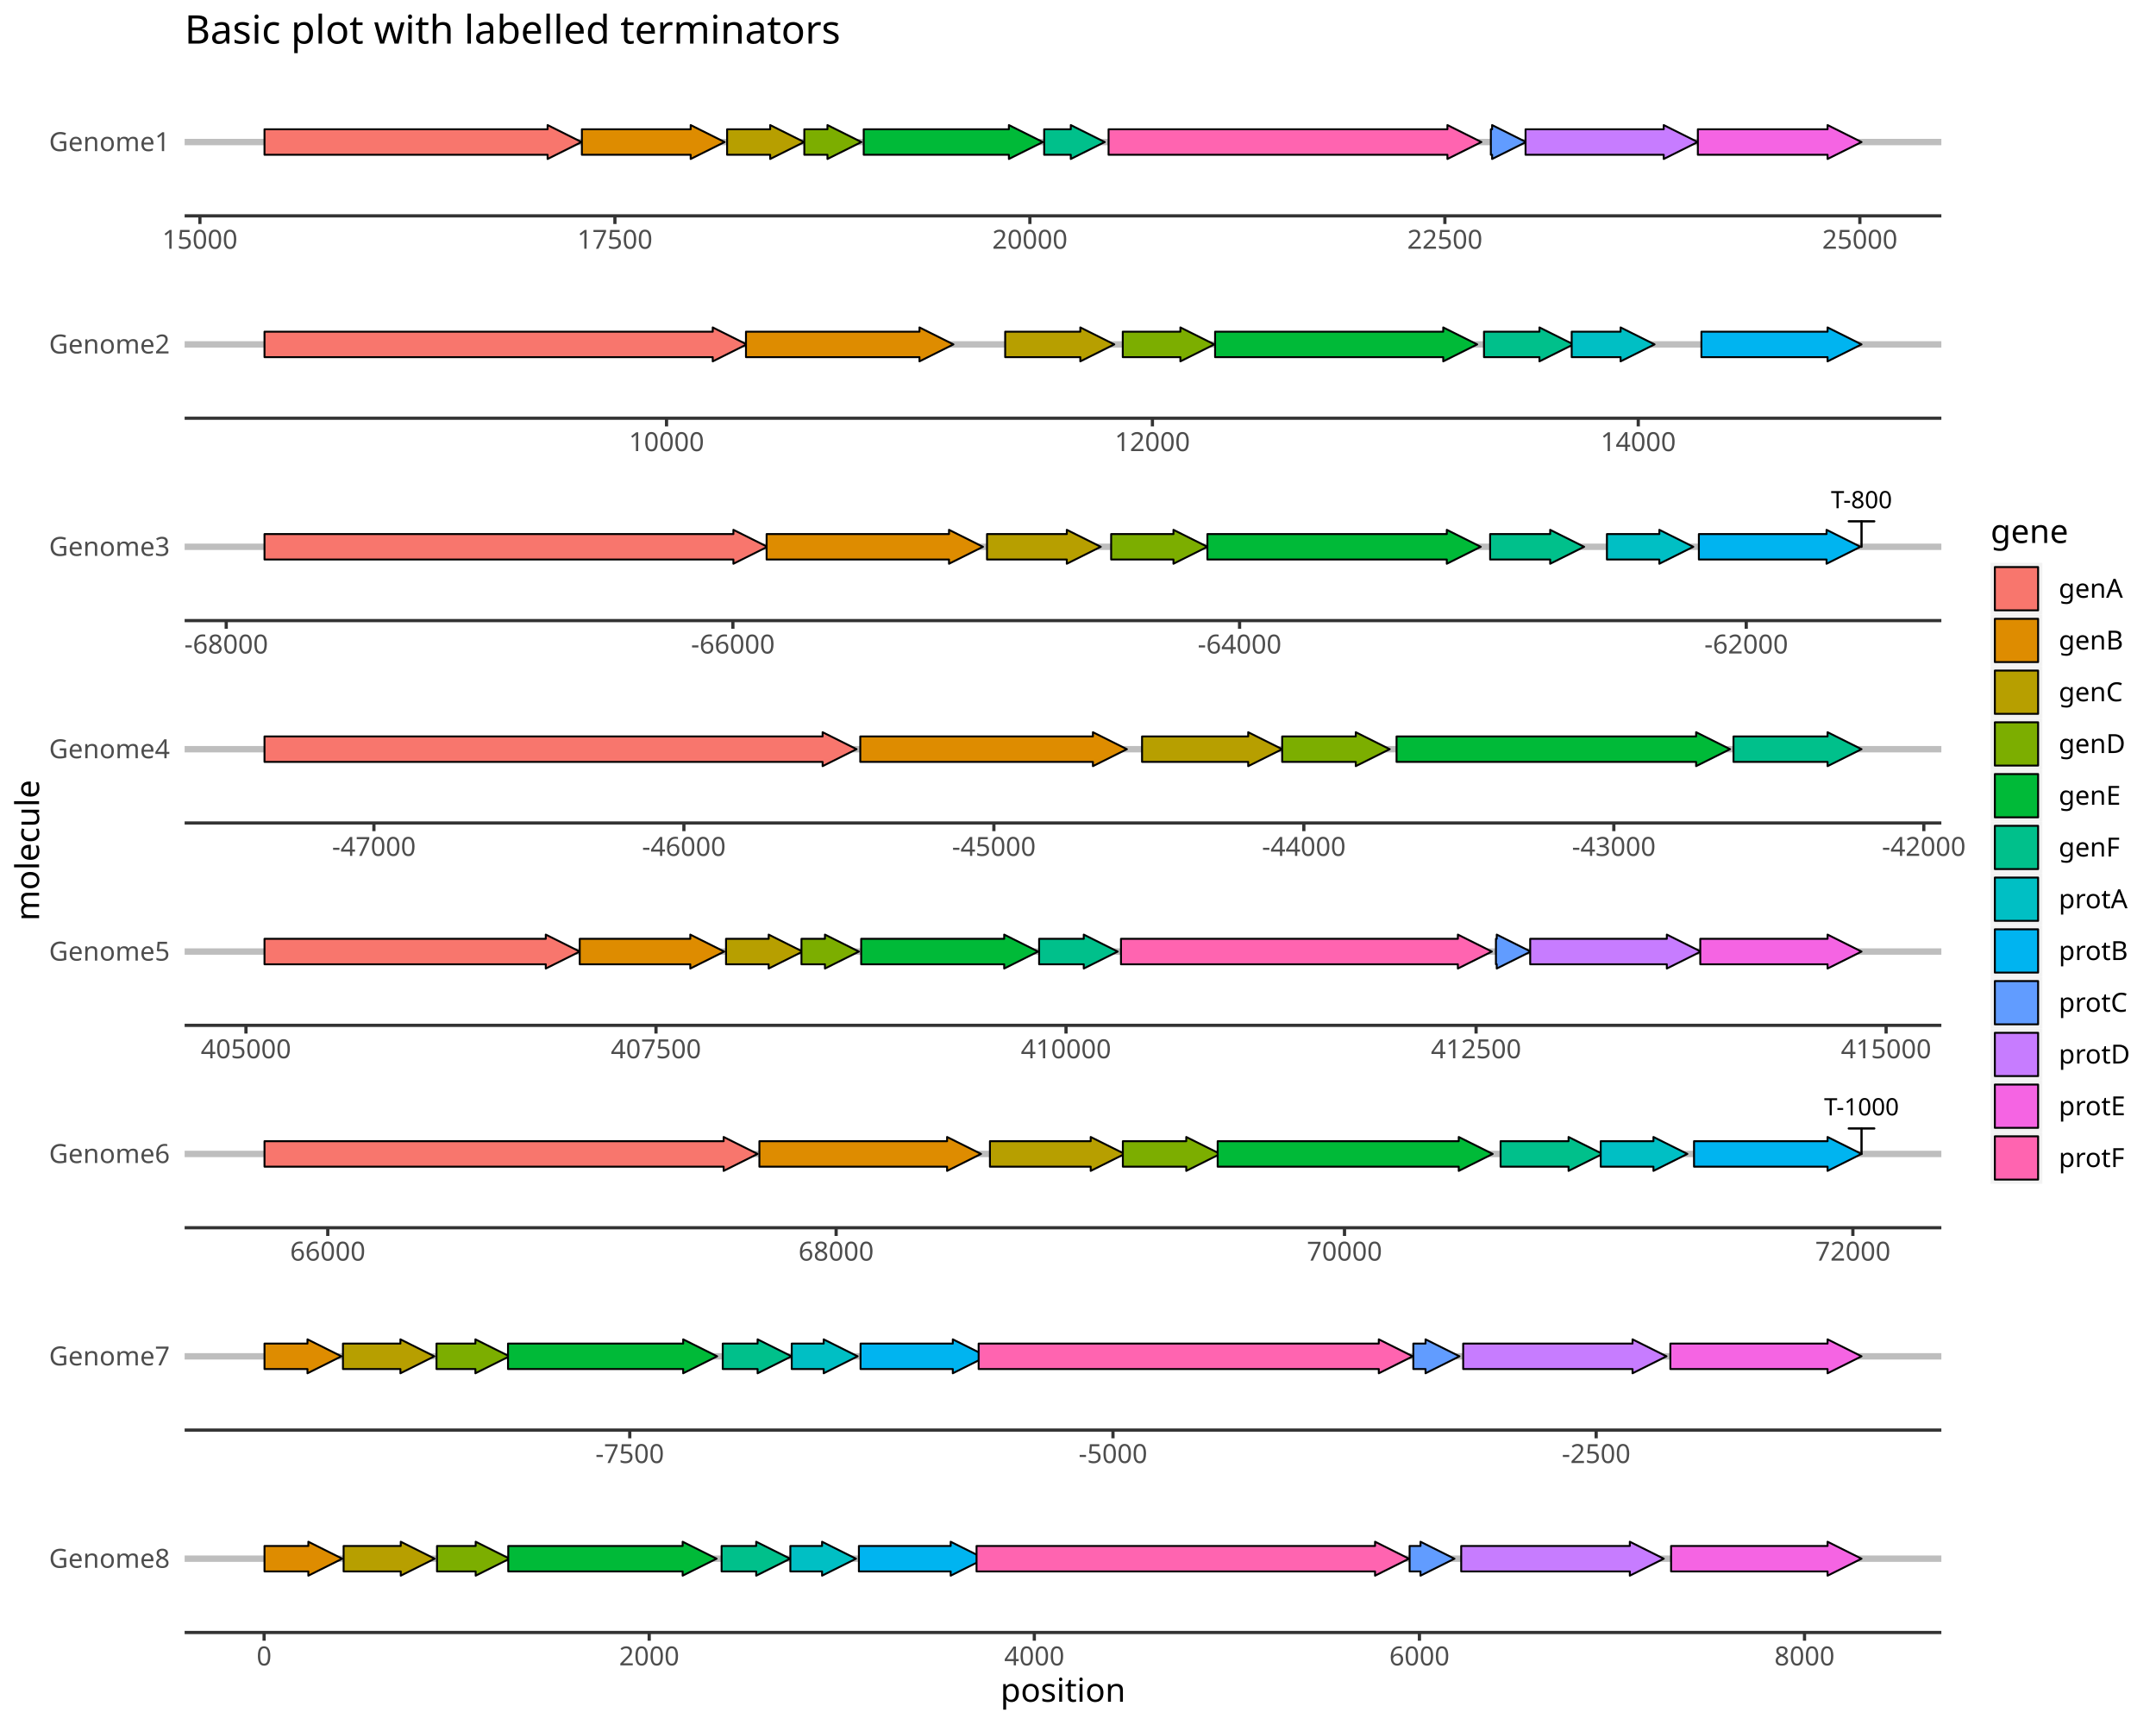
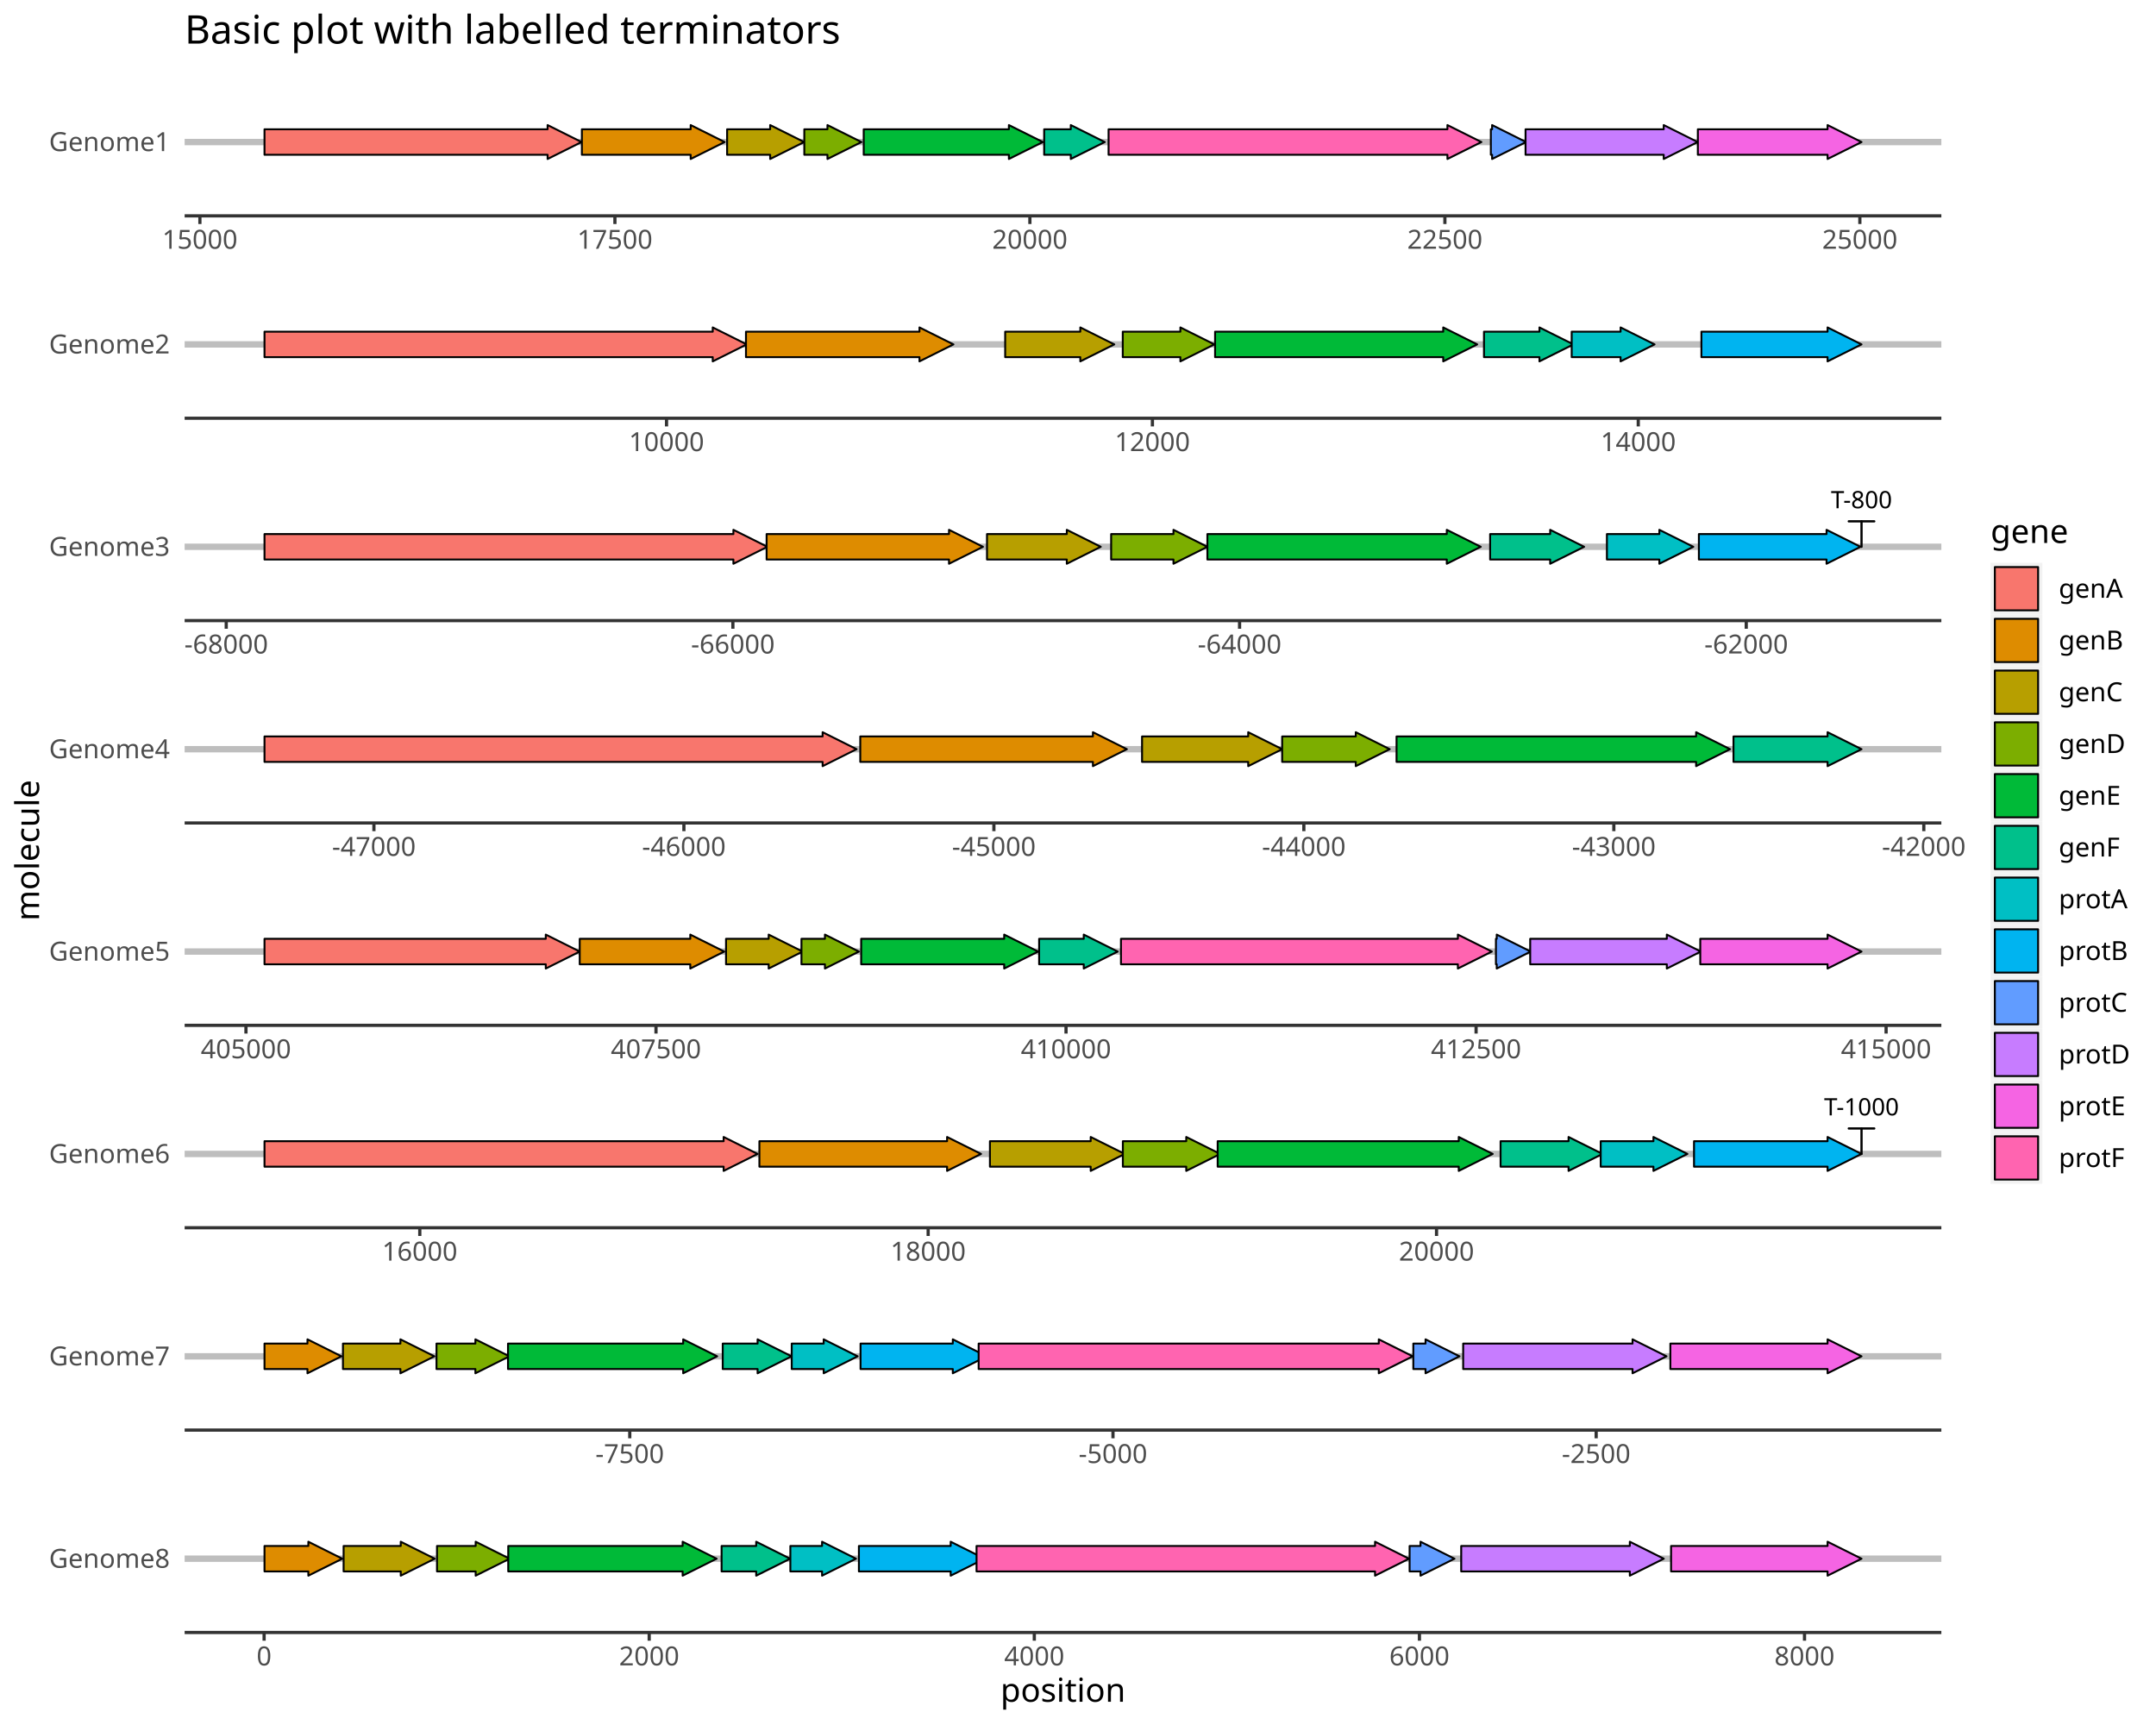
<svg xmlns="http://www.w3.org/2000/svg" class="svglite" data-engine-version="2.0" width="720.00pt" height="576.00pt" viewBox="0 0 720.00 576.00">
  <defs>
    <style type="text/css">
    .svglite line, .svglite polyline, .svglite polygon, .svglite path, .svglite rect, .svglite circle {
      fill: none;
      stroke: #000000;
      stroke-linecap: round;
      stroke-linejoin: round;
      stroke-miterlimit: 10.00;
    }
  </style>
  </defs>
  <rect width="100%" height="100%" style="stroke: none; fill: #FFFFFF;" />
  <defs>
    <clipPath id="cpMC4wMHw3MjAuMDB8MC4wMHw1NzYuMDA=">
      <rect x="0.00" y="0.00" width="720.00" height="576.00" />
    </clipPath>
  </defs>
  <g clip-path="url(#cpMC4wMHw3MjAuMDB8MC4wMHw1NzYuMDA=)">
    <rect x="0.00" y="0.00" width="720.00" height="576.00" style="stroke-width: 1.07; stroke: #FFFFFF; fill: #FFFFFF;" />
  </g>
  <defs>
    <clipPath id="cpNjEuNjZ8NjQ4LjMyfDIyLjc4fDcyLjA3">
      <rect x="61.66" y="22.78" width="586.66" height="49.28" />
    </clipPath>
  </defs>
  <g clip-path="url(#cpNjEuNjZ8NjQ4LjMyfDIyLjc4fDcyLjA3)">
    <polyline points="61.66,47.43 648.32,47.43 " style="stroke-width: 2.13; stroke: #BEBEBE; stroke-linecap: butt;" />
    <polygon points="88.33,43.17 88.33,51.68 182.87,51.68 182.87,53.09 194.20,47.43 182.87,41.76 182.87,43.17 " style="stroke-width: 0.64; fill: #F8766D;" />
    <polygon points="194.32,43.17 194.32,51.68 230.65,51.68 230.65,53.09 241.99,47.43 230.65,41.76 230.65,43.17 " style="stroke-width: 0.64; fill: #DE8C00;" />
    <polygon points="242.82,43.17 242.82,51.68 257.20,51.68 257.20,53.09 268.54,47.43 257.20,41.76 257.20,43.17 " style="stroke-width: 0.64; fill: #B79F00;" />
    <polygon points="268.60,43.17 268.60,51.68 276.33,51.68 276.33,53.09 287.67,47.43 276.33,41.76 276.33,43.17 " style="stroke-width: 0.64; fill: #7CAE00;" />
    <polygon points="288.44,43.17 288.44,51.68 336.92,51.68 336.92,53.09 348.26,47.43 336.92,41.76 336.92,43.17 " style="stroke-width: 0.64; fill: #00BA38;" />
    <polygon points="348.70,43.17 348.70,51.68 357.59,51.68 357.59,53.09 368.93,47.43 357.59,41.76 357.59,43.17 " style="stroke-width: 0.64; fill: #00C08B;" />
    <polygon points="497.87,43.17 497.87,51.68 498.29,51.68 498.29,53.09 509.62,47.43 498.29,41.76 498.29,43.17 " style="stroke-width: 0.64; fill: #619CFF;" />
    <polygon points="509.46,43.17 509.46,51.68 555.60,51.68 555.60,53.09 566.94,47.43 555.60,41.76 555.60,43.17 " style="stroke-width: 0.64; fill: #C77CFF;" />
    <polygon points="567.00,43.17 567.00,51.68 610.32,51.68 610.32,53.09 621.66,47.43 610.32,41.76 610.32,43.17 " style="stroke-width: 0.64; fill: #F564E3;" />
    <polygon points="370.21,43.17 370.21,51.68 483.37,51.68 483.37,53.09 494.71,47.43 483.37,41.76 483.37,43.17 " style="stroke-width: 0.64; fill: #FF64B0;" />
  </g>
  <g clip-path="url(#cpMC4wMHw3MjAuMDB8MC4wMHw1NzYuMDA=)">
</g>
  <defs>
    <clipPath id="cpNjEuNjZ8NjQ4LjMyfDkwLjM2fDEzOS42NQ==">
      <rect x="61.66" y="90.36" width="586.66" height="49.28" />
    </clipPath>
  </defs>
  <g clip-path="url(#cpNjEuNjZ8NjQ4LjMyfDkwLjM2fDEzOS42NQ==)">
    <polyline points="61.66,115.00 648.32,115.00 " style="stroke-width: 2.13; stroke: #BEBEBE; stroke-linecap: butt;" />
    <polygon points="88.33,110.75 88.33,119.26 238.02,119.26 238.02,120.67 249.36,115.00 238.02,109.33 238.02,110.75 " style="stroke-width: 0.64; fill: #F8766D;" />
    <polygon points="249.12,110.75 249.12,119.26 307.06,119.26 307.06,120.67 318.40,115.00 307.06,109.33 307.06,110.75 " style="stroke-width: 0.64; fill: #DE8C00;" />
    <polygon points="335.68,110.75 335.68,119.26 360.77,119.26 360.77,120.67 372.11,115.00 360.77,109.33 360.77,110.75 " style="stroke-width: 0.64; fill: #B79F00;" />
    <polygon points="374.95,110.75 374.95,119.26 394.19,119.26 394.19,120.67 405.53,115.00 394.19,109.33 394.19,110.75 " style="stroke-width: 0.64; fill: #7CAE00;" />
    <polygon points="405.78,110.75 405.78,119.26 481.97,119.26 481.97,120.67 493.31,115.00 481.97,109.33 481.97,110.75 " style="stroke-width: 0.64; fill: #00BA38;" />
    <polygon points="495.58,110.75 495.58,119.26 514.10,119.26 514.10,120.67 525.44,115.00 514.10,109.33 514.10,110.75 " style="stroke-width: 0.64; fill: #00C08B;" />
    <polygon points="524.87,110.75 524.87,119.26 541.20,119.26 541.20,120.67 552.54,115.00 541.20,109.33 541.20,110.75 " style="stroke-width: 0.64; fill: #00BFC4;" />
    <polygon points="568.19,110.75 568.19,119.26 610.32,119.26 610.32,120.67 621.66,115.00 610.32,109.33 610.32,110.75 " style="stroke-width: 0.64; fill: #00B4F0;" />
  </g>
  <g clip-path="url(#cpMC4wMHw3MjAuMDB8MC4wMHw1NzYuMDA=)">
</g>
  <defs>
    <clipPath id="cpNjEuNjZ8NjQ4LjMyfDE1Ny45NHwyMDcuMjI=">
      <rect x="61.66" y="157.94" width="586.66" height="49.28" />
    </clipPath>
  </defs>
  <g clip-path="url(#cpNjEuNjZ8NjQ4LjMyfDE1Ny45NHwyMDcuMjI=)">
    <polyline points="61.66,182.58 648.32,182.58 " style="stroke-width: 2.13; stroke: #BEBEBE; stroke-linecap: butt;" />
    <polygon points="88.33,178.33 88.33,186.83 244.92,186.83 244.92,188.25 256.26,182.58 244.92,176.91 244.92,178.33 " style="stroke-width: 0.64; fill: #F8766D;" />
    <polygon points="256.01,178.33 256.01,186.83 316.92,186.83 316.92,188.25 328.26,182.58 316.92,176.91 316.92,178.33 " style="stroke-width: 0.64; fill: #DE8C00;" />
    <polygon points="329.61,178.33 329.61,186.83 356.26,186.83 356.26,188.25 367.60,182.58 356.26,176.91 356.26,178.33 " style="stroke-width: 0.64; fill: #B79F00;" />
    <polygon points="371.07,178.33 371.07,186.83 391.88,186.83 391.88,188.25 403.21,182.58 391.88,176.91 391.88,178.33 " style="stroke-width: 0.64; fill: #7CAE00;" />
    <polygon points="403.21,178.33 403.21,186.83 483.16,186.83 483.16,188.25 494.50,182.58 483.16,176.91 483.16,178.33 " style="stroke-width: 0.64; fill: #00BA38;" />
    <polygon points="497.63,178.33 497.63,186.83 517.68,186.83 517.68,188.25 529.02,182.58 517.68,176.91 517.68,178.33 " style="stroke-width: 0.64; fill: #00C08B;" />
    <polygon points="536.63,178.33 536.63,186.83 554.14,186.83 554.14,188.25 565.48,182.58 554.14,176.91 554.14,178.33 " style="stroke-width: 0.64; fill: #00BFC4;" />
    <polygon points="567.34,178.33 567.34,186.83 609.98,186.83 609.98,188.25 621.32,182.58 609.98,176.91 609.98,178.33 " style="stroke-width: 0.64; fill: #00B4F0;" />
    <polyline points="621.66,182.58 621.66,174.08 " style="stroke-width: 0.75;" />
    <polyline points="617.40,174.08 625.91,174.08 " style="stroke-width: 0.75;" />
    <text x="621.66" y="169.71" text-anchor="middle" style="font-size: 8.00px; font-family: sans;" textLength="20.90px" lengthAdjust="spacingAndGlyphs">T-800</text>
  </g>
  <g clip-path="url(#cpMC4wMHw3MjAuMDB8MC4wMHw1NzYuMDA=)">
</g>
  <defs>
    <clipPath id="cpNjEuNjZ8NjQ4LjMyfDIyNS41MnwyNzQuODA=">
      <rect x="61.66" y="225.52" width="586.66" height="49.28" />
    </clipPath>
  </defs>
  <g clip-path="url(#cpNjEuNjZ8NjQ4LjMyfDIyNS41MnwyNzQuODA=)">
    <polyline points="61.66,250.16 648.32,250.16 " style="stroke-width: 2.13; stroke: #BEBEBE; stroke-linecap: butt;" />
    <polygon points="88.33,245.91 88.33,254.41 274.71,254.41 274.71,255.83 286.05,250.16 274.71,244.49 274.71,245.91 " style="stroke-width: 0.64; fill: #F8766D;" />
    <polygon points="287.29,245.91 287.29,254.41 364.98,254.41 364.98,255.83 376.32,250.16 364.98,244.49 364.98,245.91 " style="stroke-width: 0.64; fill: #DE8C00;" />
    <polygon points="381.39,245.91 381.39,254.41 416.84,254.41 416.84,255.83 428.18,250.16 416.84,244.49 416.84,245.91 " style="stroke-width: 0.64; fill: #B79F00;" />
    <polygon points="428.18,245.91 428.18,254.41 452.76,254.41 452.76,255.83 464.10,250.16 452.76,244.49 452.76,245.91 " style="stroke-width: 0.64; fill: #7CAE00;" />
    <polygon points="466.38,245.91 466.38,254.41 566.42,254.41 566.42,255.83 577.76,250.16 566.42,244.49 566.42,245.91 " style="stroke-width: 0.64; fill: #00BA38;" />
    <polygon points="578.90,245.91 578.90,254.41 610.32,254.41 610.32,255.83 621.66,250.16 610.32,244.49 610.32,245.91 " style="stroke-width: 0.64; fill: #00C08B;" />
  </g>
  <g clip-path="url(#cpMC4wMHw3MjAuMDB8MC4wMHw1NzYuMDA=)">
</g>
  <defs>
    <clipPath id="cpNjEuNjZ8NjQ4LjMyfDI5My4wOXwzNDIuMzg=">
      <rect x="61.66" y="293.09" width="586.66" height="49.28" />
    </clipPath>
  </defs>
  <g clip-path="url(#cpNjEuNjZ8NjQ4LjMyfDI5My4wOXwzNDIuMzg=)">
    <polyline points="61.66,317.74 648.32,317.74 " style="stroke-width: 2.13; stroke: #BEBEBE; stroke-linecap: butt;" />
    <polygon points="88.33,313.48 88.33,321.99 182.26,321.99 182.26,323.41 193.60,317.74 182.26,312.07 182.26,313.48 " style="stroke-width: 0.64; fill: #F8766D;" />
    <polygon points="193.60,313.48 193.60,321.99 230.52,321.99 230.52,323.41 241.86,317.74 230.52,312.07 230.52,313.48 " style="stroke-width: 0.64; fill: #DE8C00;" />
    <polygon points="242.46,313.48 242.46,321.99 256.70,321.99 256.70,323.41 268.04,317.74 256.70,312.07 256.70,313.48 " style="stroke-width: 0.64; fill: #B79F00;" />
    <polygon points="267.65,313.48 267.65,321.99 275.49,321.99 275.49,323.41 286.83,317.74 275.49,312.07 275.49,313.48 " style="stroke-width: 0.64; fill: #7CAE00;" />
    <polygon points="287.59,313.48 287.59,321.99 335.35,321.99 335.35,323.41 346.69,317.74 335.35,312.07 335.35,313.48 " style="stroke-width: 0.64; fill: #00BA38;" />
    <polygon points="347.02,313.48 347.02,321.99 361.92,321.99 361.92,323.41 373.26,317.74 361.92,312.07 361.92,313.48 " style="stroke-width: 0.64; fill: #00C08B;" />
    <polygon points="499.57,313.48 499.57,321.99 499.84,321.99 499.84,323.41 511.18,317.74 499.84,312.07 499.84,313.48 " style="stroke-width: 0.64; fill: #619CFF;" />
    <polygon points="511.01,313.48 511.01,321.99 556.64,321.99 556.64,323.41 567.98,317.74 556.64,312.07 556.64,313.48 " style="stroke-width: 0.64; fill: #C77CFF;" />
    <polygon points="567.81,313.48 567.81,321.99 610.32,321.99 610.32,323.41 621.66,317.74 610.32,312.07 610.32,313.48 " style="stroke-width: 0.64; fill: #F564E3;" />
    <polygon points="374.35,313.48 374.35,321.99 486.86,321.99 486.86,323.41 498.20,317.74 486.86,312.07 486.86,313.48 " style="stroke-width: 0.64; fill: #FF64B0;" />
  </g>
  <g clip-path="url(#cpMC4wMHw3MjAuMDB8MC4wMHw1NzYuMDA=)">
</g>
  <defs>
    <clipPath id="cpNjEuNjZ8NjQ4LjMyfDM2MC42N3w0MDkuOTY=">
      <rect x="61.66" y="360.67" width="586.66" height="49.28" />
    </clipPath>
  </defs>
  <g clip-path="url(#cpNjEuNjZ8NjQ4LjMyfDM2MC42N3w0MDkuOTY=)">
    <polyline points="61.66,385.31 648.32,385.31 " style="stroke-width: 2.13; stroke: #BEBEBE; stroke-linecap: butt;" />
    <polygon points="88.33,381.06 88.33,389.57 241.66,389.57 241.66,390.98 253.00,385.31 241.66,379.65 241.66,381.06 " style="stroke-width: 0.64; fill: #F8766D;" />
    <polygon points="253.60,381.06 253.60,389.57 316.28,389.57 316.28,390.98 327.62,385.31 316.28,379.65 316.28,381.06 " style="stroke-width: 0.64; fill: #DE8C00;" />
    <polygon points="330.59,381.06 330.59,389.57 364.24,389.57 364.24,390.98 375.58,385.31 364.24,379.65 364.24,381.06 " style="stroke-width: 0.64; fill: #B79F00;" />
    <polygon points="374.98,381.06 374.98,389.57 396.15,389.57 396.15,390.98 407.49,385.31 396.15,379.65 396.15,381.06 " style="stroke-width: 0.64; fill: #7CAE00;" />
    <polygon points="406.64,381.06 406.64,389.57 487.15,389.57 487.15,390.98 498.49,385.31 487.15,379.65 487.15,381.06 " style="stroke-width: 0.64; fill: #00BA38;" />
    <polygon points="501.12,381.06 501.12,389.57 523.82,389.57 523.82,390.98 535.16,385.31 523.82,379.65 523.82,381.06 " style="stroke-width: 0.64; fill: #00C08B;" />
    <polygon points="534.56,381.06 534.56,389.57 552.17,389.57 552.17,390.98 563.51,385.31 552.17,379.65 552.17,381.06 " style="stroke-width: 0.64; fill: #00BFC4;" />
    <polygon points="565.72,381.06 565.72,389.57 610.32,389.57 610.32,390.98 621.66,385.31 610.32,379.65 610.32,381.06 " style="stroke-width: 0.64; fill: #00B4F0;" />
    <polyline points="621.66,385.31 621.66,376.81 " style="stroke-width: 0.75;" />
    <polyline points="617.40,376.81 625.91,376.81 " style="stroke-width: 0.75;" />
    <text x="621.66" y="372.44" text-anchor="middle" style="font-size: 8.00px; font-family: sans;" textLength="25.35px" lengthAdjust="spacingAndGlyphs">T-1000</text>
  </g>
  <g clip-path="url(#cpMC4wMHw3MjAuMDB8MC4wMHw1NzYuMDA=)">
</g>
  <defs>
    <clipPath id="cpNjEuNjZ8NjQ4LjMyfDQyOC4yNXw0NzcuNTM=">
      <rect x="61.66" y="428.25" width="586.66" height="49.28" />
    </clipPath>
  </defs>
  <g clip-path="url(#cpNjEuNjZ8NjQ4LjMyfDQyOC4yNXw0NzcuNTM=)">
    <polyline points="61.66,452.89 648.32,452.89 " style="stroke-width: 2.13; stroke: #BEBEBE; stroke-linecap: butt;" />
    <polygon points="88.33,448.64 88.33,457.14 102.68,457.14 102.68,458.56 114.01,452.89 102.68,447.22 102.68,448.64 " style="stroke-width: 0.64; fill: #DE8C00;" />
    <polygon points="114.53,448.64 114.53,457.14 133.72,457.14 133.72,458.56 145.06,452.89 133.72,447.22 133.72,448.64 " style="stroke-width: 0.64; fill: #B79F00;" />
    <polygon points="145.77,448.64 145.77,457.14 158.76,457.14 158.76,458.56 170.10,452.89 158.76,447.22 158.76,448.64 " style="stroke-width: 0.64; fill: #7CAE00;" />
    <polygon points="169.65,448.64 169.65,457.14 228.15,457.14 228.15,458.56 239.49,452.89 228.15,447.22 228.15,448.64 " style="stroke-width: 0.64; fill: #00BA38;" />
    <polygon points="241.36,448.64 241.36,457.14 253.00,457.14 253.00,458.56 264.34,452.89 253.00,447.22 253.00,448.64 " style="stroke-width: 0.64; fill: #00C08B;" />
    <polygon points="264.40,448.64 264.40,457.14 275.07,457.14 275.07,458.56 286.41,452.89 275.07,447.22 275.07,448.64 " style="stroke-width: 0.64; fill: #00BFC4;" />
    <polygon points="287.38,448.64 287.38,457.14 318.19,457.14 318.19,458.56 329.53,452.89 318.19,447.22 318.19,448.64 " style="stroke-width: 0.64; fill: #00B4F0;" />
    <polygon points="471.98,448.64 471.98,457.14 476.06,457.14 476.06,458.56 487.40,452.89 476.06,447.22 476.06,448.64 " style="stroke-width: 0.64; fill: #619CFF;" />
    <polygon points="488.63,448.64 488.63,457.14 545.19,457.14 545.19,458.56 556.53,452.89 545.19,447.22 545.19,448.64 " style="stroke-width: 0.64; fill: #C77CFF;" />
    <polygon points="557.82,448.64 557.82,457.14 610.32,457.14 610.32,458.56 621.66,452.89 610.32,447.22 610.32,448.64 " style="stroke-width: 0.64; fill: #F564E3;" />
    <polygon points="326.82,448.64 326.82,457.14 460.45,457.14 460.45,458.56 471.78,452.89 460.45,447.22 460.45,448.64 " style="stroke-width: 0.64; fill: #FF64B0;" />
  </g>
  <g clip-path="url(#cpMC4wMHw3MjAuMDB8MC4wMHw1NzYuMDA=)">
</g>
  <defs>
    <clipPath id="cpNjEuNjZ8NjQ4LjMyfDQ5NS44M3w1NDUuMTE=">
      <rect x="61.66" y="495.83" width="586.66" height="49.28" />
    </clipPath>
  </defs>
  <g clip-path="url(#cpNjEuNjZ8NjQ4LjMyfDQ5NS44M3w1NDUuMTE=)">
    <polyline points="61.66,520.47 648.32,520.47 " style="stroke-width: 2.13; stroke: #BEBEBE; stroke-linecap: butt;" />
    <polygon points="88.33,516.22 88.33,524.72 102.97,524.72 102.97,526.14 114.30,520.47 102.97,514.80 102.97,516.22 " style="stroke-width: 0.64; fill: #DE8C00;" />
    <polygon points="114.75,516.22 114.75,524.72 133.83,524.72 133.83,526.14 145.17,520.47 133.83,514.80 133.83,516.22 " style="stroke-width: 0.64; fill: #B79F00;" />
    <polygon points="145.94,516.22 145.94,524.72 158.85,524.72 158.85,526.14 170.18,520.47 158.85,514.80 158.85,516.22 " style="stroke-width: 0.64; fill: #7CAE00;" />
    <polygon points="169.73,516.22 169.73,524.72 227.97,524.72 227.97,526.14 239.31,520.47 227.97,514.80 227.97,516.22 " style="stroke-width: 0.64; fill: #00BA38;" />
    <polygon points="240.98,516.22 240.98,524.72 252.53,524.72 252.53,526.14 263.87,520.47 252.53,514.80 252.53,516.22 " style="stroke-width: 0.64; fill: #00C08B;" />
    <polygon points="263.94,516.22 263.94,524.72 274.53,524.72 274.53,526.14 285.86,520.47 274.53,514.80 274.53,516.22 " style="stroke-width: 0.64; fill: #00BFC4;" />
    <polygon points="286.83,516.22 286.83,524.72 317.48,524.72 317.48,526.14 328.82,520.47 317.48,514.80 317.48,516.22 " style="stroke-width: 0.64; fill: #00B4F0;" />
    <polygon points="470.74,516.22 470.74,524.72 474.38,524.72 474.38,526.14 485.72,520.47 474.38,514.80 474.38,516.22 " style="stroke-width: 0.64; fill: #619CFF;" />
    <polygon points="487.97,516.22 487.97,524.72 544.28,524.72 544.28,526.14 555.62,520.47 544.28,514.80 544.28,516.22 " style="stroke-width: 0.64; fill: #C77CFF;" />
    <polygon points="558.06,516.22 558.06,524.72 610.32,524.72 610.32,526.14 621.66,520.47 610.32,514.80 610.32,516.22 " style="stroke-width: 0.64; fill: #F564E3;" />
    <polygon points="326.12,516.22 326.12,524.72 459.20,524.72 459.20,526.14 470.54,520.47 459.20,514.80 459.20,516.22 " style="stroke-width: 0.64; fill: #FF64B0;" />
  </g>
  <g clip-path="url(#cpMC4wMHw3MjAuMDB8MC4wMHw1NzYuMDA=)">
</g>
  <defs>
    <clipPath id="cpNjEuNjZ8NjQ4LjMyfDQ5NS44M3w0OTUuODM=">
      <rect x="61.66" y="495.83" width="586.66" height="0.00" />
    </clipPath>
  </defs>
  <g clip-path="url(#cpNjEuNjZ8NjQ4LjMyfDQ5NS44M3w0OTUuODM=)">
</g>
  <g clip-path="url(#cpMC4wMHw3MjAuMDB8MC4wMHw1NzYuMDA=)">
</g>
  <defs>
    <clipPath id="cpNjEuNjZ8NjQ4LjMyfDQyOC4yNXw0MjguMjU=">
      <rect x="61.66" y="428.25" width="586.66" height="0.00" />
    </clipPath>
  </defs>
  <g clip-path="url(#cpNjEuNjZ8NjQ4LjMyfDQyOC4yNXw0MjguMjU=)">
</g>
  <g clip-path="url(#cpMC4wMHw3MjAuMDB8MC4wMHw1NzYuMDA=)">
</g>
  <defs>
    <clipPath id="cpNjEuNjZ8NjQ4LjMyfDM2MC42N3wzNjAuNjc=">
      <rect x="61.66" y="360.67" width="586.66" height="0.00" />
    </clipPath>
  </defs>
  <g clip-path="url(#cpNjEuNjZ8NjQ4LjMyfDM2MC42N3wzNjAuNjc=)">
</g>
  <g clip-path="url(#cpMC4wMHw3MjAuMDB8MC4wMHw1NzYuMDA=)">
</g>
  <defs>
    <clipPath id="cpNjEuNjZ8NjQ4LjMyfDI5My4wOXwyOTMuMDk=">
      <rect x="61.66" y="293.09" width="586.66" height="0.00" />
    </clipPath>
  </defs>
  <g clip-path="url(#cpNjEuNjZ8NjQ4LjMyfDI5My4wOXwyOTMuMDk=)">
</g>
  <g clip-path="url(#cpMC4wMHw3MjAuMDB8MC4wMHw1NzYuMDA=)">
</g>
  <defs>
    <clipPath id="cpNjEuNjZ8NjQ4LjMyfDIyNS41MnwyMjUuNTI=">
      <rect x="61.66" y="225.52" width="586.66" height="0.00" />
    </clipPath>
  </defs>
  <g clip-path="url(#cpNjEuNjZ8NjQ4LjMyfDIyNS41MnwyMjUuNTI=)">
</g>
  <g clip-path="url(#cpMC4wMHw3MjAuMDB8MC4wMHw1NzYuMDA=)">
</g>
  <defs>
    <clipPath id="cpNjEuNjZ8NjQ4LjMyfDE1Ny45NHwxNTcuOTQ=">
      <rect x="61.66" y="157.94" width="586.66" height="0.00" />
    </clipPath>
  </defs>
  <g clip-path="url(#cpNjEuNjZ8NjQ4LjMyfDE1Ny45NHwxNTcuOTQ=)">
</g>
  <g clip-path="url(#cpMC4wMHw3MjAuMDB8MC4wMHw1NzYuMDA=)">
</g>
  <defs>
    <clipPath id="cpNjEuNjZ8NjQ4LjMyfDkwLjM2fDkwLjM2">
      <rect x="61.66" y="90.36" width="586.66" height="0.00" />
    </clipPath>
  </defs>
  <g clip-path="url(#cpNjEuNjZ8NjQ4LjMyfDkwLjM2fDkwLjM2)">
</g>
  <g clip-path="url(#cpMC4wMHw3MjAuMDB8MC4wMHw1NzYuMDA=)">
</g>
  <defs>
    <clipPath id="cpNjEuNjZ8NjQ4LjMyfDIyLjc4fDIyLjc4">
      <rect x="61.66" y="22.78" width="586.66" height="0.00" />
    </clipPath>
  </defs>
  <g clip-path="url(#cpNjEuNjZ8NjQ4LjMyfDIyLjc4fDIyLjc4)">
</g>
  <g clip-path="url(#cpMC4wMHw3MjAuMDB8MC4wMHw1NzYuMDA=)">
    <polyline points="61.66,545.11 648.32,545.11 " style="stroke-width: 1.07; stroke: #333333; stroke-linecap: butt;" />
    <polyline points="88.20,547.85 88.20,545.11 " style="stroke-width: 1.07; stroke: #333333; stroke-linecap: butt;" />
    <polyline points="216.80,547.85 216.80,545.11 " style="stroke-width: 1.07; stroke: #333333; stroke-linecap: butt;" />
    <polyline points="345.41,547.85 345.41,545.11 " style="stroke-width: 1.07; stroke: #333333; stroke-linecap: butt;" />
    <polyline points="474.02,547.85 474.02,545.11 " style="stroke-width: 1.07; stroke: #333333; stroke-linecap: butt;" />
    <polyline points="602.62,547.85 602.62,545.11 " style="stroke-width: 1.07; stroke: #333333; stroke-linecap: butt;" />
    <text x="88.20" y="556.10" text-anchor="middle" style="font-size: 8.80px; fill: #4D4D4D; font-family: sans;" textLength="4.89px" lengthAdjust="spacingAndGlyphs">0</text>
    <text x="216.80" y="556.10" text-anchor="middle" style="font-size: 8.80px; fill: #4D4D4D; font-family: sans;" textLength="19.58px" lengthAdjust="spacingAndGlyphs">2000</text>
    <text x="345.41" y="556.10" text-anchor="middle" style="font-size: 8.80px; fill: #4D4D4D; font-family: sans;" textLength="19.58px" lengthAdjust="spacingAndGlyphs">4000</text>
    <text x="474.02" y="556.10" text-anchor="middle" style="font-size: 8.80px; fill: #4D4D4D; font-family: sans;" textLength="19.58px" lengthAdjust="spacingAndGlyphs">6000</text>
    <text x="602.62" y="556.10" text-anchor="middle" style="font-size: 8.80px; fill: #4D4D4D; font-family: sans;" textLength="19.58px" lengthAdjust="spacingAndGlyphs">8000</text>
    <polyline points="61.66,477.53 648.32,477.53 " style="stroke-width: 1.07; stroke: #333333; stroke-linecap: butt;" />
    <polyline points="210.31,480.27 210.31,477.53 " style="stroke-width: 1.07; stroke: #333333; stroke-linecap: butt;" />
    <polyline points="371.68,480.27 371.68,477.53 " style="stroke-width: 1.07; stroke: #333333; stroke-linecap: butt;" />
    <polyline points="533.04,480.27 533.04,477.53 " style="stroke-width: 1.07; stroke: #333333; stroke-linecap: butt;" />
    <text x="210.31" y="488.52" text-anchor="middle" style="font-size: 8.80px; fill: #4D4D4D; font-family: sans;" textLength="22.51px" lengthAdjust="spacingAndGlyphs">-7500</text>
    <text x="371.68" y="488.52" text-anchor="middle" style="font-size: 8.80px; fill: #4D4D4D; font-family: sans;" textLength="22.51px" lengthAdjust="spacingAndGlyphs">-5000</text>
    <text x="533.04" y="488.52" text-anchor="middle" style="font-size: 8.80px; fill: #4D4D4D; font-family: sans;" textLength="22.51px" lengthAdjust="spacingAndGlyphs">-2500</text>
    <polyline points="61.66,409.96 648.32,409.96 " style="stroke-width: 1.07; stroke: #333333; stroke-linecap: butt;" />
-     <polyline points="109.46,412.70 109.46,409.96 " style="stroke-width: 1.07; stroke: #333333; stroke-linecap: butt;" />
-     <polyline points="279.23,412.70 279.23,409.96 " style="stroke-width: 1.07; stroke: #333333; stroke-linecap: butt;" />
-     <polyline points="449.00,412.70 449.00,409.96 " style="stroke-width: 1.07; stroke: #333333; stroke-linecap: butt;" />
-     <polyline points="618.77,412.70 618.77,409.96 " style="stroke-width: 1.07; stroke: #333333; stroke-linecap: butt;" />
-     <text x="109.46" y="420.94" text-anchor="middle" style="font-size: 8.80px; fill: #4D4D4D; font-family: sans;" textLength="24.47px" lengthAdjust="spacingAndGlyphs">66000</text>
-     <text x="279.23" y="420.94" text-anchor="middle" style="font-size: 8.80px; fill: #4D4D4D; font-family: sans;" textLength="24.47px" lengthAdjust="spacingAndGlyphs">68000</text>
-     <text x="449.00" y="420.94" text-anchor="middle" style="font-size: 8.80px; fill: #4D4D4D; font-family: sans;" textLength="24.47px" lengthAdjust="spacingAndGlyphs">70000</text>
-     <text x="618.77" y="420.94" text-anchor="middle" style="font-size: 8.80px; fill: #4D4D4D; font-family: sans;" textLength="24.47px" lengthAdjust="spacingAndGlyphs">72000</text>
+     <polyline points="140.19,412.70 140.19,409.96 " style="stroke-width: 1.07; stroke: #333333; stroke-linecap: butt;" />
+     <polyline points="309.96,412.70 309.96,409.96 " style="stroke-width: 1.07; stroke: #333333; stroke-linecap: butt;" />
+     <polyline points="479.73,412.70 479.73,409.96 " style="stroke-width: 1.07; stroke: #333333; stroke-linecap: butt;" />
+     <text x="140.19" y="420.94" text-anchor="middle" style="font-size: 8.80px; fill: #4D4D4D; font-family: sans;" textLength="24.47px" lengthAdjust="spacingAndGlyphs">16000</text>
+     <text x="309.96" y="420.94" text-anchor="middle" style="font-size: 8.80px; fill: #4D4D4D; font-family: sans;" textLength="24.47px" lengthAdjust="spacingAndGlyphs">18000</text>
+     <text x="479.73" y="420.94" text-anchor="middle" style="font-size: 8.80px; fill: #4D4D4D; font-family: sans;" textLength="24.47px" lengthAdjust="spacingAndGlyphs">20000</text>
    <polyline points="61.66,342.38 648.32,342.38 " style="stroke-width: 1.07; stroke: #333333; stroke-linecap: butt;" />
    <polyline points="82.14,345.12 82.14,342.38 " style="stroke-width: 1.07; stroke: #333333; stroke-linecap: butt;" />
    <polyline points="219.07,345.12 219.07,342.38 " style="stroke-width: 1.07; stroke: #333333; stroke-linecap: butt;" />
    <polyline points="356.00,345.12 356.00,342.38 " style="stroke-width: 1.07; stroke: #333333; stroke-linecap: butt;" />
    <polyline points="492.94,345.12 492.94,342.38 " style="stroke-width: 1.07; stroke: #333333; stroke-linecap: butt;" />
    <polyline points="629.87,345.12 629.87,342.38 " style="stroke-width: 1.07; stroke: #333333; stroke-linecap: butt;" />
    <text x="82.14" y="353.37" text-anchor="middle" style="font-size: 8.80px; fill: #4D4D4D; font-family: sans;" textLength="29.37px" lengthAdjust="spacingAndGlyphs">405000</text>
    <text x="219.07" y="353.37" text-anchor="middle" style="font-size: 8.80px; fill: #4D4D4D; font-family: sans;" textLength="29.37px" lengthAdjust="spacingAndGlyphs">407500</text>
    <text x="356.00" y="353.37" text-anchor="middle" style="font-size: 8.80px; fill: #4D4D4D; font-family: sans;" textLength="29.37px" lengthAdjust="spacingAndGlyphs">410000</text>
    <text x="492.94" y="353.37" text-anchor="middle" style="font-size: 8.80px; fill: #4D4D4D; font-family: sans;" textLength="29.37px" lengthAdjust="spacingAndGlyphs">412500</text>
    <text x="629.87" y="353.37" text-anchor="middle" style="font-size: 8.80px; fill: #4D4D4D; font-family: sans;" textLength="29.37px" lengthAdjust="spacingAndGlyphs">415000</text>
    <polyline points="61.66,274.80 648.32,274.80 " style="stroke-width: 1.07; stroke: #333333; stroke-linecap: butt;" />
    <polyline points="124.87,277.54 124.87,274.80 " style="stroke-width: 1.07; stroke: #333333; stroke-linecap: butt;" />
    <polyline points="228.39,277.54 228.39,274.80 " style="stroke-width: 1.07; stroke: #333333; stroke-linecap: butt;" />
    <polyline points="331.91,277.54 331.91,274.80 " style="stroke-width: 1.07; stroke: #333333; stroke-linecap: butt;" />
    <polyline points="435.42,277.54 435.42,274.80 " style="stroke-width: 1.07; stroke: #333333; stroke-linecap: butt;" />
    <polyline points="538.94,277.54 538.94,274.80 " style="stroke-width: 1.07; stroke: #333333; stroke-linecap: butt;" />
    <polyline points="642.46,277.54 642.46,274.80 " style="stroke-width: 1.07; stroke: #333333; stroke-linecap: butt;" />
    <text x="124.87" y="285.79" text-anchor="middle" style="font-size: 8.80px; fill: #4D4D4D; font-family: sans;" textLength="27.40px" lengthAdjust="spacingAndGlyphs">-47000</text>
    <text x="228.39" y="285.79" text-anchor="middle" style="font-size: 8.80px; fill: #4D4D4D; font-family: sans;" textLength="27.40px" lengthAdjust="spacingAndGlyphs">-46000</text>
    <text x="331.91" y="285.79" text-anchor="middle" style="font-size: 8.80px; fill: #4D4D4D; font-family: sans;" textLength="27.40px" lengthAdjust="spacingAndGlyphs">-45000</text>
    <text x="435.42" y="285.79" text-anchor="middle" style="font-size: 8.80px; fill: #4D4D4D; font-family: sans;" textLength="27.40px" lengthAdjust="spacingAndGlyphs">-44000</text>
    <text x="538.94" y="285.79" text-anchor="middle" style="font-size: 8.80px; fill: #4D4D4D; font-family: sans;" textLength="27.40px" lengthAdjust="spacingAndGlyphs">-43000</text>
    <text x="642.46" y="285.79" text-anchor="middle" style="font-size: 8.80px; fill: #4D4D4D; font-family: sans;" textLength="27.40px" lengthAdjust="spacingAndGlyphs">-42000</text>
    <polyline points="61.66,207.22 648.32,207.22 " style="stroke-width: 1.07; stroke: #333333; stroke-linecap: butt;" />
    <polyline points="75.55,209.96 75.55,207.22 " style="stroke-width: 1.07; stroke: #333333; stroke-linecap: butt;" />
    <polyline points="244.75,209.96 244.75,207.22 " style="stroke-width: 1.07; stroke: #333333; stroke-linecap: butt;" />
    <polyline points="413.96,209.96 413.96,207.22 " style="stroke-width: 1.07; stroke: #333333; stroke-linecap: butt;" />
    <polyline points="583.16,209.96 583.16,207.22 " style="stroke-width: 1.07; stroke: #333333; stroke-linecap: butt;" />
    <text x="75.55" y="218.21" text-anchor="middle" style="font-size: 8.80px; fill: #4D4D4D; font-family: sans;" textLength="27.40px" lengthAdjust="spacingAndGlyphs">-68000</text>
    <text x="244.75" y="218.21" text-anchor="middle" style="font-size: 8.80px; fill: #4D4D4D; font-family: sans;" textLength="27.40px" lengthAdjust="spacingAndGlyphs">-66000</text>
    <text x="413.96" y="218.21" text-anchor="middle" style="font-size: 8.80px; fill: #4D4D4D; font-family: sans;" textLength="27.40px" lengthAdjust="spacingAndGlyphs">-64000</text>
    <text x="583.16" y="218.21" text-anchor="middle" style="font-size: 8.80px; fill: #4D4D4D; font-family: sans;" textLength="27.40px" lengthAdjust="spacingAndGlyphs">-62000</text>
    <polyline points="61.66,139.65 648.32,139.65 " style="stroke-width: 1.07; stroke: #333333; stroke-linecap: butt;" />
    <polyline points="222.59,142.38 222.59,139.65 " style="stroke-width: 1.07; stroke: #333333; stroke-linecap: butt;" />
    <polyline points="384.85,142.38 384.85,139.65 " style="stroke-width: 1.07; stroke: #333333; stroke-linecap: butt;" />
    <polyline points="547.10,142.38 547.10,139.65 " style="stroke-width: 1.07; stroke: #333333; stroke-linecap: butt;" />
    <text x="222.59" y="150.63" text-anchor="middle" style="font-size: 8.80px; fill: #4D4D4D; font-family: sans;" textLength="24.47px" lengthAdjust="spacingAndGlyphs">10000</text>
    <text x="384.85" y="150.63" text-anchor="middle" style="font-size: 8.80px; fill: #4D4D4D; font-family: sans;" textLength="24.47px" lengthAdjust="spacingAndGlyphs">12000</text>
    <text x="547.10" y="150.63" text-anchor="middle" style="font-size: 8.80px; fill: #4D4D4D; font-family: sans;" textLength="24.47px" lengthAdjust="spacingAndGlyphs">14000</text>
    <polyline points="61.66,72.07 648.32,72.07 " style="stroke-width: 1.07; stroke: #333333; stroke-linecap: butt;" />
    <polyline points="66.76,74.81 66.76,72.07 " style="stroke-width: 1.07; stroke: #333333; stroke-linecap: butt;" />
    <polyline points="205.35,74.81 205.35,72.07 " style="stroke-width: 1.07; stroke: #333333; stroke-linecap: butt;" />
    <polyline points="343.93,74.81 343.93,72.07 " style="stroke-width: 1.07; stroke: #333333; stroke-linecap: butt;" />
    <polyline points="482.52,74.81 482.52,72.07 " style="stroke-width: 1.07; stroke: #333333; stroke-linecap: butt;" />
    <polyline points="621.10,74.81 621.10,72.07 " style="stroke-width: 1.07; stroke: #333333; stroke-linecap: butt;" />
    <text x="66.76" y="83.06" text-anchor="middle" style="font-size: 8.80px; fill: #4D4D4D; font-family: sans;" textLength="24.47px" lengthAdjust="spacingAndGlyphs">15000</text>
    <text x="205.35" y="83.06" text-anchor="middle" style="font-size: 8.80px; fill: #4D4D4D; font-family: sans;" textLength="24.47px" lengthAdjust="spacingAndGlyphs">17500</text>
    <text x="343.93" y="83.06" text-anchor="middle" style="font-size: 8.80px; fill: #4D4D4D; font-family: sans;" textLength="24.47px" lengthAdjust="spacingAndGlyphs">20000</text>
    <text x="482.52" y="83.06" text-anchor="middle" style="font-size: 8.80px; fill: #4D4D4D; font-family: sans;" textLength="24.47px" lengthAdjust="spacingAndGlyphs">22500</text>
    <text x="621.10" y="83.06" text-anchor="middle" style="font-size: 8.80px; fill: #4D4D4D; font-family: sans;" textLength="24.47px" lengthAdjust="spacingAndGlyphs">25000</text>
    <text x="56.73" y="50.45" text-anchor="end" style="font-size: 8.80px; fill: #4D4D4D; font-family: sans;" textLength="38.65px" lengthAdjust="spacingAndGlyphs">Genome1</text>
    <text x="56.73" y="118.03" text-anchor="end" style="font-size: 8.80px; fill: #4D4D4D; font-family: sans;" textLength="38.65px" lengthAdjust="spacingAndGlyphs">Genome2</text>
    <text x="56.73" y="185.61" text-anchor="end" style="font-size: 8.80px; fill: #4D4D4D; font-family: sans;" textLength="38.65px" lengthAdjust="spacingAndGlyphs">Genome3</text>
    <text x="56.73" y="253.19" text-anchor="end" style="font-size: 8.80px; fill: #4D4D4D; font-family: sans;" textLength="38.65px" lengthAdjust="spacingAndGlyphs">Genome4</text>
    <text x="56.73" y="320.76" text-anchor="end" style="font-size: 8.80px; fill: #4D4D4D; font-family: sans;" textLength="38.65px" lengthAdjust="spacingAndGlyphs">Genome5</text>
    <text x="56.73" y="388.34" text-anchor="end" style="font-size: 8.80px; fill: #4D4D4D; font-family: sans;" textLength="38.65px" lengthAdjust="spacingAndGlyphs">Genome6</text>
    <text x="56.73" y="455.92" text-anchor="end" style="font-size: 8.80px; fill: #4D4D4D; font-family: sans;" textLength="38.65px" lengthAdjust="spacingAndGlyphs">Genome7</text>
    <text x="56.73" y="523.50" text-anchor="end" style="font-size: 8.80px; fill: #4D4D4D; font-family: sans;" textLength="38.65px" lengthAdjust="spacingAndGlyphs">Genome8</text>
    <text x="354.99" y="568.24" text-anchor="middle" style="font-size: 11.00px; font-family: sans;" textLength="37.92px" lengthAdjust="spacingAndGlyphs">position</text>
    <text transform="translate(13.05,283.95) rotate(-90)" text-anchor="middle" style="font-size: 11.00px; font-family: sans;" textLength="44.03px" lengthAdjust="spacingAndGlyphs">molecule</text>
    <rect x="659.28" y="167.12" width="55.24" height="233.65" style="stroke-width: 1.07; stroke: none; fill: #FFFFFF;" />
    <text x="664.76" y="181.31" style="font-size: 11.00px; font-family: sans;" textLength="24.47px" lengthAdjust="spacingAndGlyphs">gene</text>
    <rect x="664.76" y="187.93" width="17.28" height="17.28" style="stroke-width: 1.07; stroke: none; fill: #F2F2F2;" />
    <rect x="666.18" y="189.35" width="14.45" height="14.45" style="stroke-width: 0.64; fill: #F8766D;" />
    <rect x="664.76" y="205.21" width="17.28" height="17.28" style="stroke-width: 1.07; stroke: none; fill: #F2F2F2;" />
    <rect x="666.18" y="206.63" width="14.45" height="14.45" style="stroke-width: 0.64; fill: #DE8C00;" />
    <rect x="664.76" y="222.49" width="17.28" height="17.28" style="stroke-width: 1.07; stroke: none; fill: #F2F2F2;" />
    <rect x="666.18" y="223.91" width="14.45" height="14.45" style="stroke-width: 0.64; fill: #B79F00;" />
    <rect x="664.76" y="239.77" width="17.28" height="17.28" style="stroke-width: 1.07; stroke: none; fill: #F2F2F2;" />
    <rect x="666.18" y="241.19" width="14.45" height="14.45" style="stroke-width: 0.64; fill: #7CAE00;" />
    <rect x="664.76" y="257.05" width="17.28" height="17.28" style="stroke-width: 1.07; stroke: none; fill: #F2F2F2;" />
    <rect x="666.18" y="258.47" width="14.45" height="14.45" style="stroke-width: 0.64; fill: #00BA38;" />
    <rect x="664.76" y="274.33" width="17.28" height="17.28" style="stroke-width: 1.07; stroke: none; fill: #F2F2F2;" />
    <rect x="666.18" y="275.75" width="14.45" height="14.45" style="stroke-width: 0.64; fill: #00C08B;" />
    <rect x="664.76" y="291.61" width="17.28" height="17.28" style="stroke-width: 1.07; stroke: none; fill: #F2F2F2;" />
    <rect x="666.18" y="293.03" width="14.45" height="14.45" style="stroke-width: 0.64; fill: #00BFC4;" />
    <rect x="664.76" y="308.89" width="17.28" height="17.28" style="stroke-width: 1.07; stroke: none; fill: #F2F2F2;" />
    <rect x="666.18" y="310.31" width="14.45" height="14.45" style="stroke-width: 0.64; fill: #00B4F0;" />
    <rect x="664.76" y="326.17" width="17.28" height="17.28" style="stroke-width: 1.07; stroke: none; fill: #F2F2F2;" />
    <rect x="666.18" y="327.59" width="14.45" height="14.45" style="stroke-width: 0.64; fill: #619CFF;" />
    <rect x="664.76" y="343.45" width="17.28" height="17.28" style="stroke-width: 1.07; stroke: none; fill: #F2F2F2;" />
    <rect x="666.18" y="344.87" width="14.45" height="14.45" style="stroke-width: 0.64; fill: #C77CFF;" />
    <rect x="664.76" y="360.73" width="17.28" height="17.28" style="stroke-width: 1.07; stroke: none; fill: #F2F2F2;" />
    <rect x="666.18" y="362.15" width="14.45" height="14.45" style="stroke-width: 0.64; fill: #F564E3;" />
    <rect x="664.76" y="378.01" width="17.28" height="17.28" style="stroke-width: 1.07; stroke: none; fill: #F2F2F2;" />
    <rect x="666.18" y="379.43" width="14.45" height="14.45" style="stroke-width: 0.64; fill: #FF64B0;" />
    <text x="687.52" y="199.60" style="font-size: 8.80px; font-family: sans;" textLength="20.56px" lengthAdjust="spacingAndGlyphs">genA</text>
    <text x="687.52" y="216.88" style="font-size: 8.80px; font-family: sans;" textLength="20.56px" lengthAdjust="spacingAndGlyphs">genB</text>
    <text x="687.52" y="234.16" style="font-size: 8.80px; font-family: sans;" textLength="21.04px" lengthAdjust="spacingAndGlyphs">genC</text>
    <text x="687.52" y="251.44" style="font-size: 8.80px; font-family: sans;" textLength="21.04px" lengthAdjust="spacingAndGlyphs">genD</text>
    <text x="687.52" y="268.72" style="font-size: 8.80px; font-family: sans;" textLength="20.56px" lengthAdjust="spacingAndGlyphs">genE</text>
    <text x="687.52" y="286.00" style="font-size: 8.80px; font-family: sans;" textLength="20.06px" lengthAdjust="spacingAndGlyphs">genF</text>
    <text x="687.52" y="303.28" style="font-size: 8.80px; font-family: sans;" textLength="21.04px" lengthAdjust="spacingAndGlyphs">protA</text>
    <text x="687.52" y="320.56" style="font-size: 8.80px; font-family: sans;" textLength="21.04px" lengthAdjust="spacingAndGlyphs">protB</text>
    <text x="687.52" y="337.84" style="font-size: 8.80px; font-family: sans;" textLength="21.52px" lengthAdjust="spacingAndGlyphs">protC</text>
    <text x="687.52" y="355.12" style="font-size: 8.80px; font-family: sans;" textLength="21.52px" lengthAdjust="spacingAndGlyphs">protD</text>
    <text x="687.52" y="372.40" style="font-size: 8.80px; font-family: sans;" textLength="21.04px" lengthAdjust="spacingAndGlyphs">protE</text>
    <text x="687.52" y="389.68" style="font-size: 8.80px; font-family: sans;" textLength="20.54px" lengthAdjust="spacingAndGlyphs">protF</text>
    <text x="61.66" y="14.56" style="font-size: 13.20px; font-family: sans;" textLength="203.24px" lengthAdjust="spacingAndGlyphs">Basic plot with labelled terminators</text>
  </g>
</svg>
